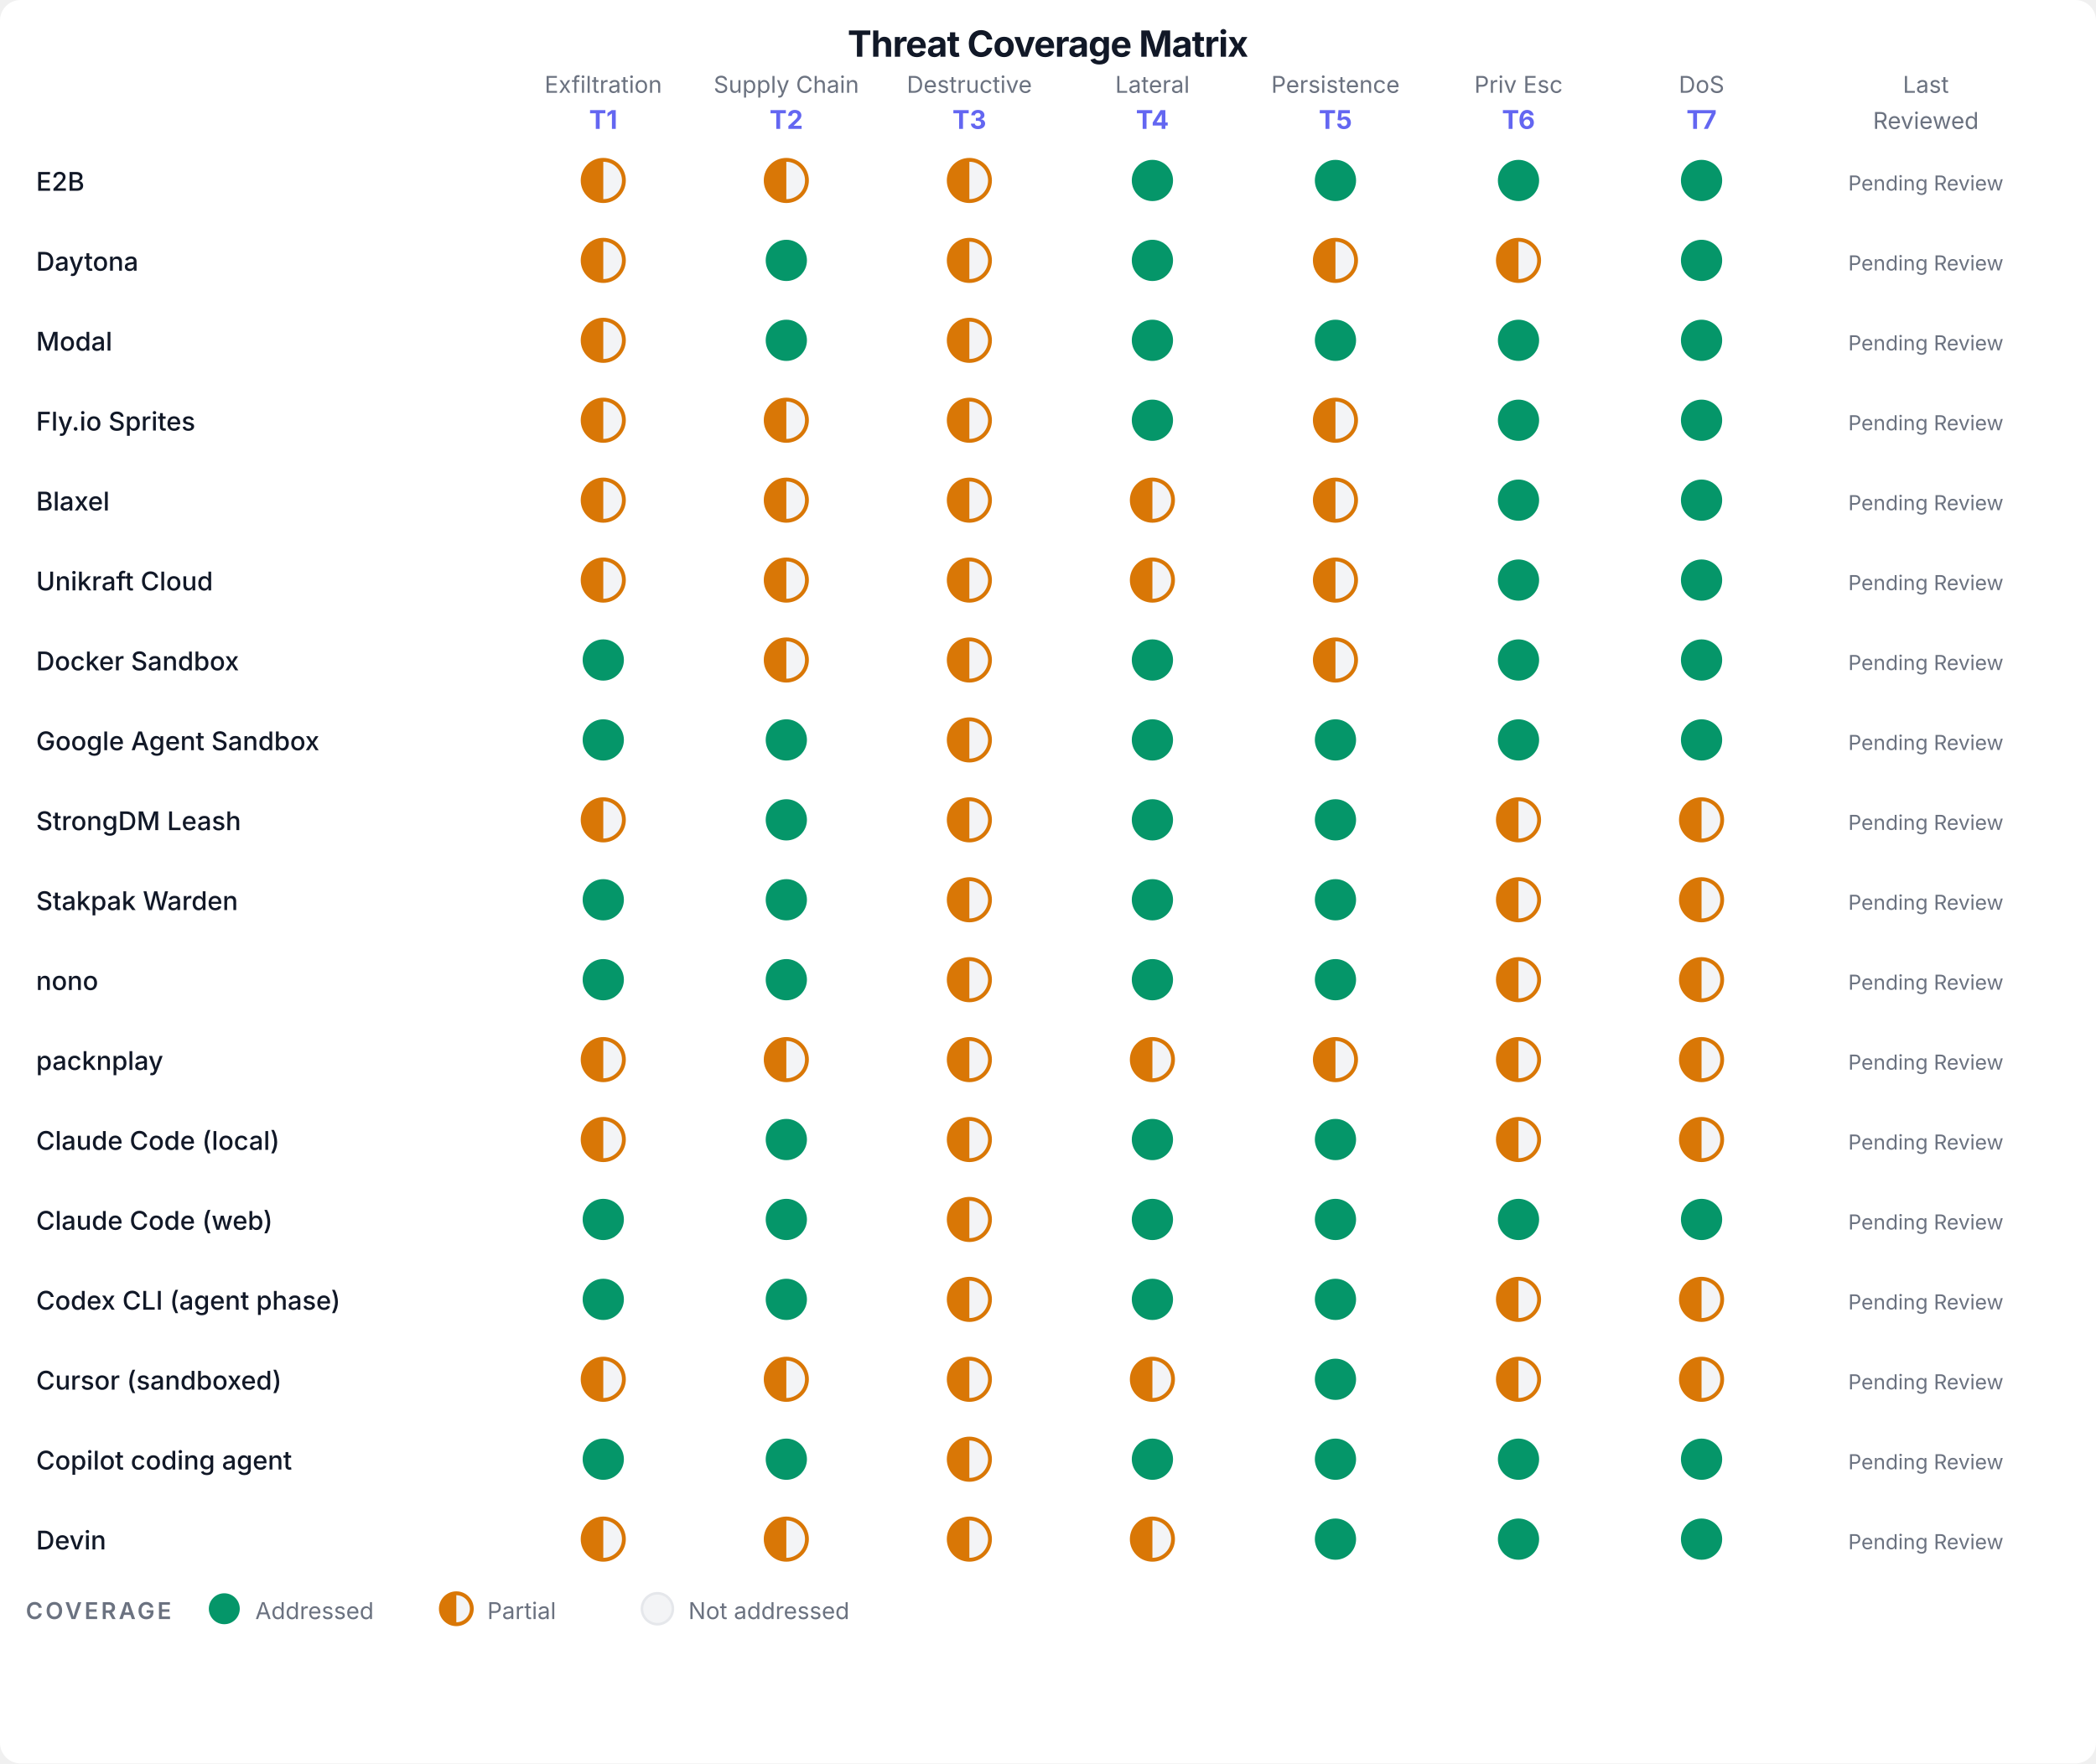
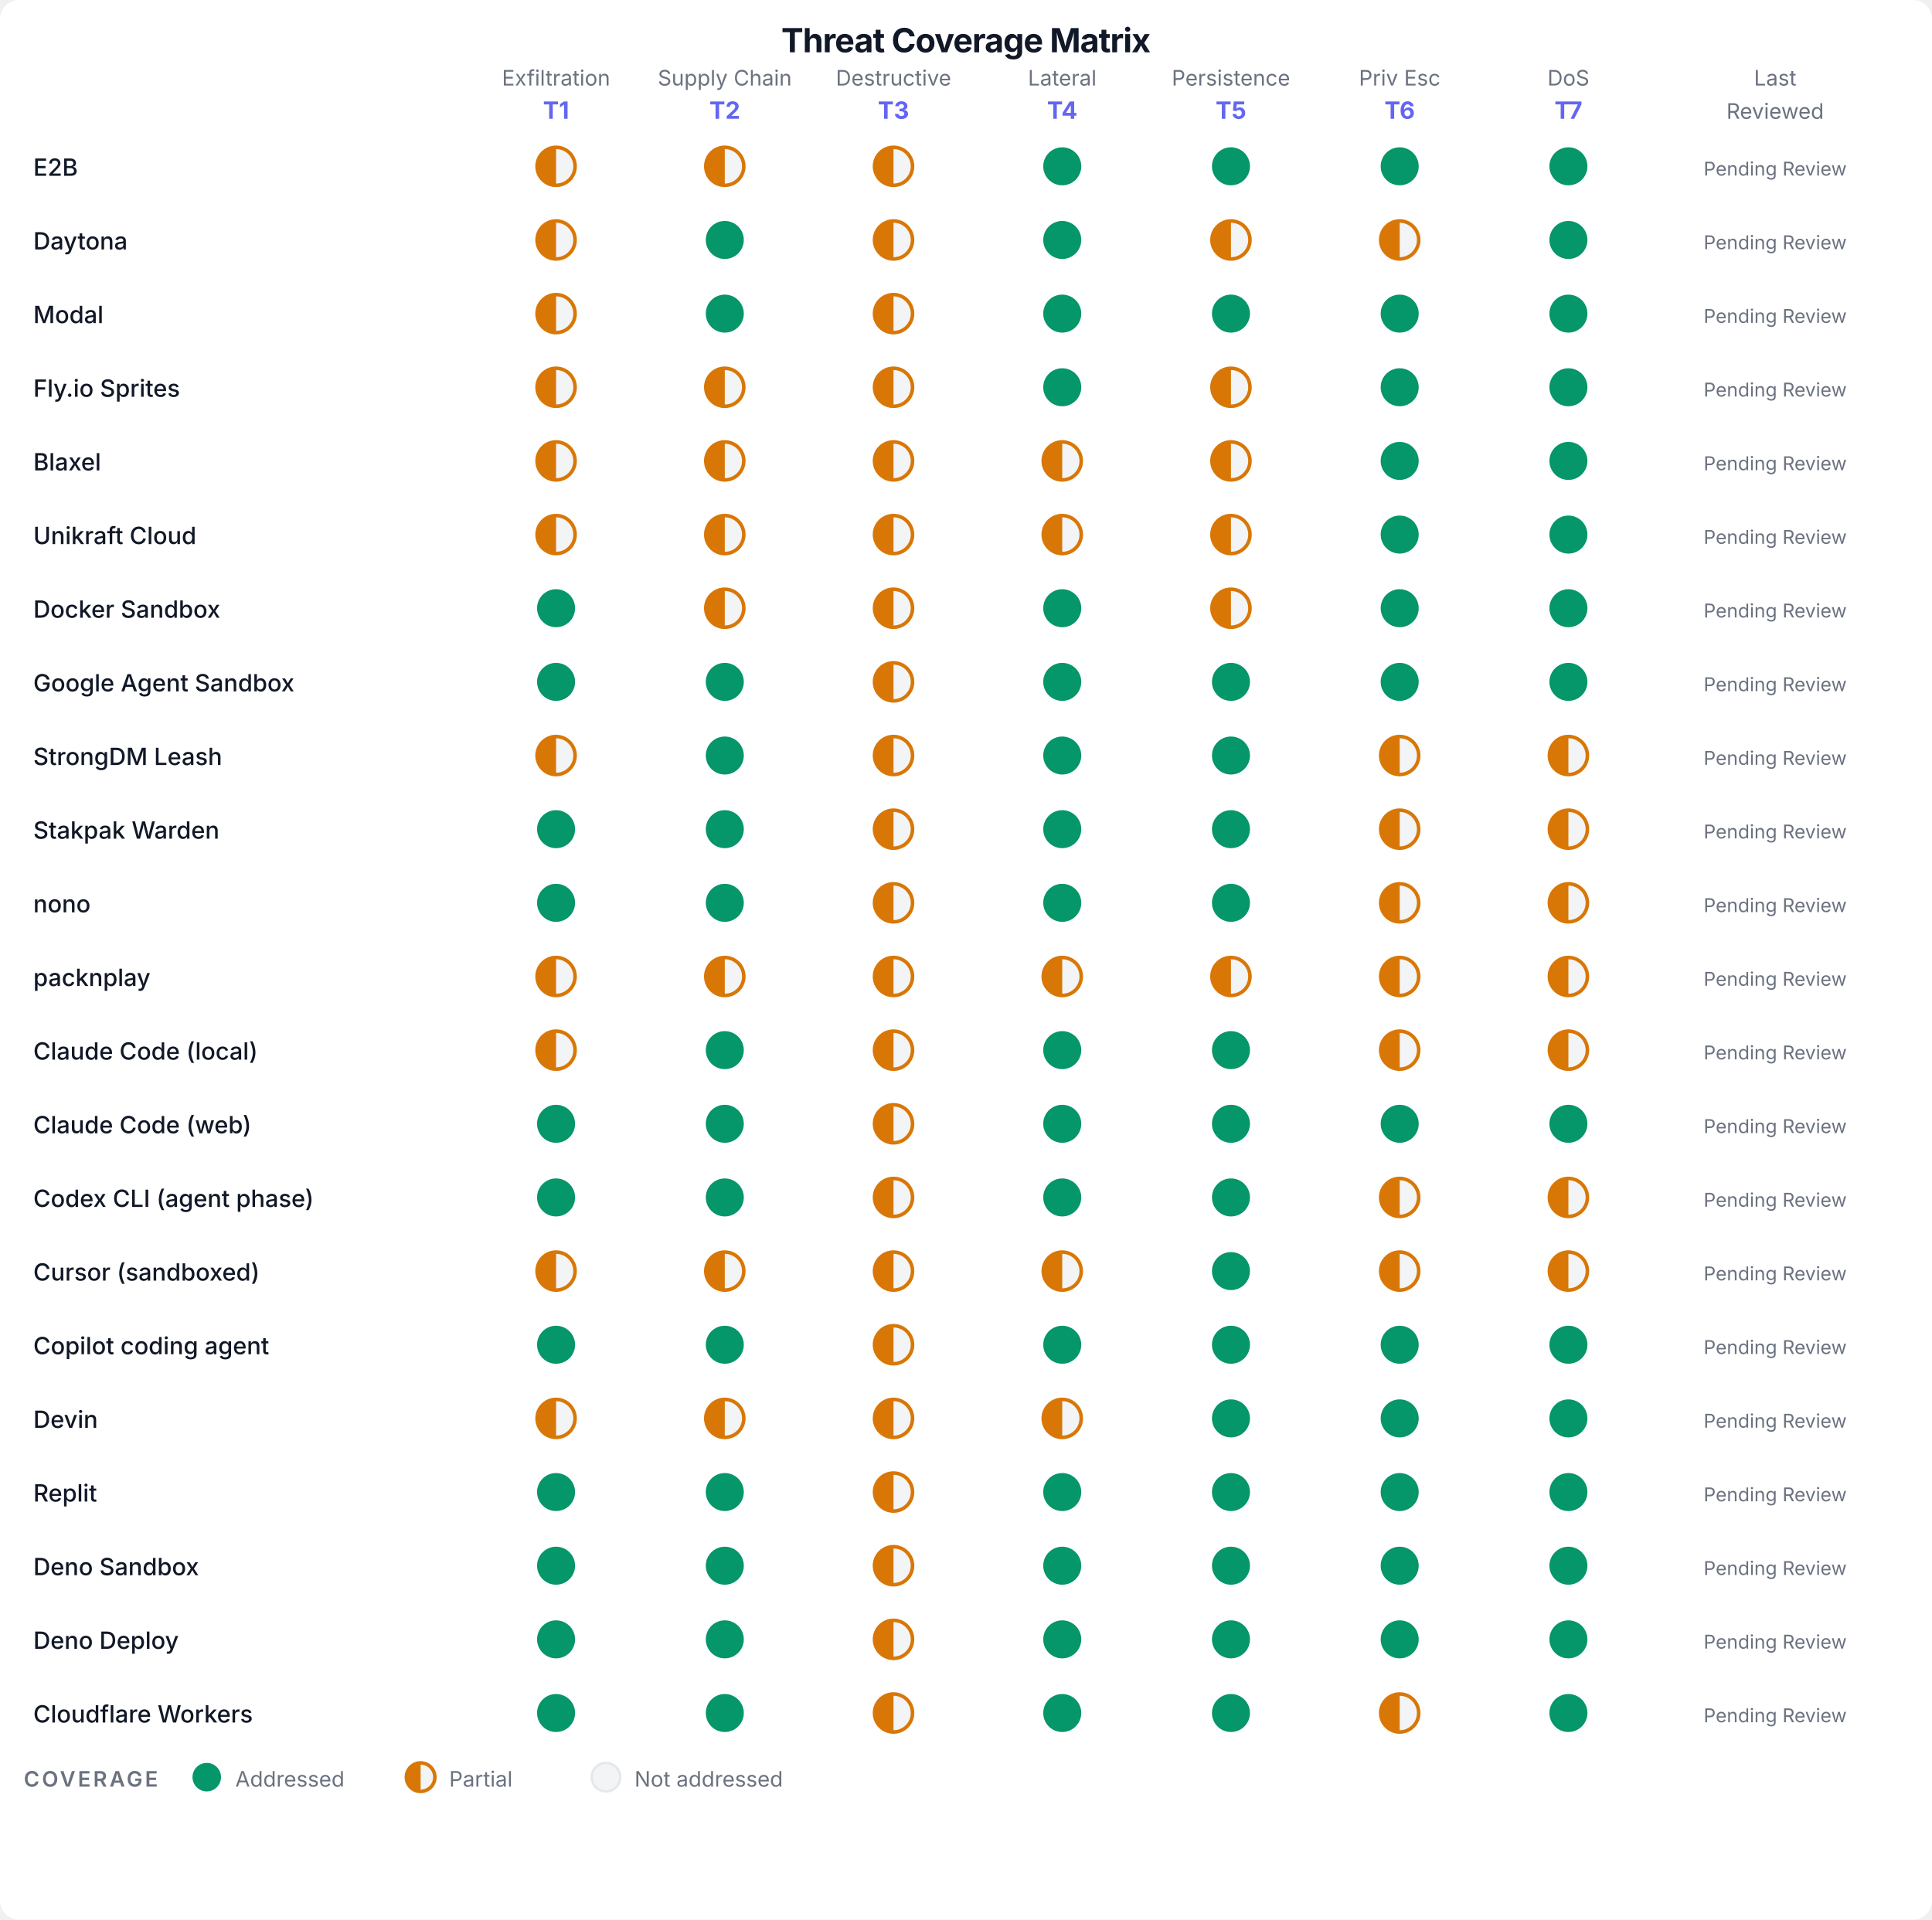
- <svg xmlns="http://www.w3.org/2000/svg" viewBox="0 0 813 684" font-family="system-ui, -apple-system, 'Segoe UI', sans-serif">
-   <rect width="813" height="684" fill="white" rx="8" />
+ <svg xmlns="http://www.w3.org/2000/svg" viewBox="0 0 813 808" font-family="system-ui, -apple-system, 'Segoe UI', sans-serif">
+   <rect width="813" height="808" fill="white" rx="8" />
  <text x="406.5" y="22" fill="#111827" font-size="14" font-weight="700" text-anchor="middle" letter-spacing="-0.3">Threat Coverage Matrix</text>
  <text x="234.0" y="36" fill="#6b7280" font-size="9" text-anchor="middle">Exfiltration</text>
  <text x="234.0" y="50" fill="#6366f1" font-size="10" font-weight="700" text-anchor="middle">T1</text>
  <text x="305.0" y="36" fill="#6b7280" font-size="9" text-anchor="middle">Supply Chain</text>
  <text x="305.0" y="50" fill="#6366f1" font-size="10" font-weight="700" text-anchor="middle">T2</text>
  <text x="376.0" y="36" fill="#6b7280" font-size="9" text-anchor="middle">Destructive</text>
  <text x="376.0" y="50" fill="#6366f1" font-size="10" font-weight="700" text-anchor="middle">T3</text>
  <text x="447.0" y="36" fill="#6b7280" font-size="9" text-anchor="middle">Lateral</text>
  <text x="447.0" y="50" fill="#6366f1" font-size="10" font-weight="700" text-anchor="middle">T4</text>
  <text x="518.0" y="36" fill="#6b7280" font-size="9" text-anchor="middle">Persistence</text>
  <text x="518.0" y="50" fill="#6366f1" font-size="10" font-weight="700" text-anchor="middle">T5</text>
  <text x="589.0" y="36" fill="#6b7280" font-size="9" text-anchor="middle">Priv Esc</text>
  <text x="589.0" y="50" fill="#6366f1" font-size="10" font-weight="700" text-anchor="middle">T6</text>
  <text x="660.0" y="36" fill="#6b7280" font-size="9" text-anchor="middle">DoS</text>
  <text x="660.0" y="50" fill="#6366f1" font-size="10" font-weight="700" text-anchor="middle">T7</text>
  <text x="747.0" y="36" fill="#6b7280" font-size="9" text-anchor="middle">Last</text>
  <text x="747.0" y="50" fill="#6b7280" font-size="9" text-anchor="middle">Reviewed</text>
  <text x="14" y="74.0" fill="#111827" font-size="10" font-weight="500">E2B</text>
  <circle cx="234.0" cy="70.0" r="8" fill="#f3f4f6" stroke="#e5e7eb" stroke-width="1" />
  <path d="M 234.0,62.0 A 8,8 0 0,0 234.0,78.0 Z" fill="#d97706" />
  <circle cx="234.0" cy="70.0" r="8" fill="none" stroke="#d97706" stroke-width="1.5" />
  <circle cx="305.0" cy="70.0" r="8" fill="#f3f4f6" stroke="#e5e7eb" stroke-width="1" />
  <path d="M 305.0,62.0 A 8,8 0 0,0 305.0,78.0 Z" fill="#d97706" />
  <circle cx="305.0" cy="70.0" r="8" fill="none" stroke="#d97706" stroke-width="1.5" />
  <circle cx="376.0" cy="70.0" r="8" fill="#f3f4f6" stroke="#e5e7eb" stroke-width="1" />
  <path d="M 376.0,62.0 A 8,8 0 0,0 376.0,78.0 Z" fill="#d97706" />
  <circle cx="376.0" cy="70.0" r="8" fill="none" stroke="#d97706" stroke-width="1.5" />
  <circle cx="447.0" cy="70.0" r="8" fill="#059669" />
  <circle cx="518.0" cy="70.0" r="8" fill="#059669" />
  <circle cx="589.0" cy="70.0" r="8" fill="#059669" />
  <circle cx="660.0" cy="70.0" r="8" fill="#059669" />
  <text x="747.0" y="71.0" fill="#6b7280" font-size="8" text-anchor="middle" dominant-baseline="middle">Pending Review</text>
  <text x="14" y="105.0" fill="#111827" font-size="10" font-weight="500">Daytona</text>
  <circle cx="234.0" cy="101.0" r="8" fill="#f3f4f6" stroke="#e5e7eb" stroke-width="1" />
  <path d="M 234.0,93.0 A 8,8 0 0,0 234.0,109.0 Z" fill="#d97706" />
  <circle cx="234.0" cy="101.0" r="8" fill="none" stroke="#d97706" stroke-width="1.5" />
  <circle cx="305.0" cy="101.0" r="8" fill="#059669" />
  <circle cx="376.0" cy="101.0" r="8" fill="#f3f4f6" stroke="#e5e7eb" stroke-width="1" />
  <path d="M 376.0,93.0 A 8,8 0 0,0 376.0,109.0 Z" fill="#d97706" />
  <circle cx="376.0" cy="101.0" r="8" fill="none" stroke="#d97706" stroke-width="1.5" />
  <circle cx="447.0" cy="101.0" r="8" fill="#059669" />
  <circle cx="518.0" cy="101.0" r="8" fill="#f3f4f6" stroke="#e5e7eb" stroke-width="1" />
  <path d="M 518.0,93.0 A 8,8 0 0,0 518.0,109.0 Z" fill="#d97706" />
  <circle cx="518.0" cy="101.0" r="8" fill="none" stroke="#d97706" stroke-width="1.5" />
  <circle cx="589.0" cy="101.0" r="8" fill="#f3f4f6" stroke="#e5e7eb" stroke-width="1" />
  <path d="M 589.0,93.0 A 8,8 0 0,0 589.0,109.0 Z" fill="#d97706" />
  <circle cx="589.0" cy="101.0" r="8" fill="none" stroke="#d97706" stroke-width="1.5" />
  <circle cx="660.0" cy="101.0" r="8" fill="#059669" />
  <text x="747.0" y="102.0" fill="#6b7280" font-size="8" text-anchor="middle" dominant-baseline="middle">Pending Review</text>
  <text x="14" y="136.0" fill="#111827" font-size="10" font-weight="500">Modal</text>
  <circle cx="234.0" cy="132.0" r="8" fill="#f3f4f6" stroke="#e5e7eb" stroke-width="1" />
  <path d="M 234.0,124.0 A 8,8 0 0,0 234.0,140.0 Z" fill="#d97706" />
  <circle cx="234.0" cy="132.0" r="8" fill="none" stroke="#d97706" stroke-width="1.5" />
  <circle cx="305.0" cy="132.0" r="8" fill="#059669" />
  <circle cx="376.0" cy="132.0" r="8" fill="#f3f4f6" stroke="#e5e7eb" stroke-width="1" />
  <path d="M 376.0,124.0 A 8,8 0 0,0 376.0,140.0 Z" fill="#d97706" />
  <circle cx="376.0" cy="132.0" r="8" fill="none" stroke="#d97706" stroke-width="1.5" />
  <circle cx="447.0" cy="132.0" r="8" fill="#059669" />
  <circle cx="518.0" cy="132.0" r="8" fill="#059669" />
  <circle cx="589.0" cy="132.0" r="8" fill="#059669" />
  <circle cx="660.0" cy="132.0" r="8" fill="#059669" />
  <text x="747.0" y="133.0" fill="#6b7280" font-size="8" text-anchor="middle" dominant-baseline="middle">Pending Review</text>
  <text x="14" y="167.0" fill="#111827" font-size="10" font-weight="500">Fly.io Sprites</text>
  <circle cx="234.0" cy="163.0" r="8" fill="#f3f4f6" stroke="#e5e7eb" stroke-width="1" />
  <path d="M 234.0,155.0 A 8,8 0 0,0 234.0,171.0 Z" fill="#d97706" />
  <circle cx="234.0" cy="163.0" r="8" fill="none" stroke="#d97706" stroke-width="1.5" />
  <circle cx="305.0" cy="163.0" r="8" fill="#f3f4f6" stroke="#e5e7eb" stroke-width="1" />
  <path d="M 305.0,155.0 A 8,8 0 0,0 305.0,171.0 Z" fill="#d97706" />
  <circle cx="305.0" cy="163.0" r="8" fill="none" stroke="#d97706" stroke-width="1.5" />
  <circle cx="376.0" cy="163.0" r="8" fill="#f3f4f6" stroke="#e5e7eb" stroke-width="1" />
  <path d="M 376.0,155.0 A 8,8 0 0,0 376.0,171.0 Z" fill="#d97706" />
  <circle cx="376.0" cy="163.0" r="8" fill="none" stroke="#d97706" stroke-width="1.5" />
  <circle cx="447.0" cy="163.0" r="8" fill="#059669" />
  <circle cx="518.0" cy="163.0" r="8" fill="#f3f4f6" stroke="#e5e7eb" stroke-width="1" />
  <path d="M 518.0,155.0 A 8,8 0 0,0 518.0,171.0 Z" fill="#d97706" />
  <circle cx="518.0" cy="163.0" r="8" fill="none" stroke="#d97706" stroke-width="1.5" />
  <circle cx="589.0" cy="163.0" r="8" fill="#059669" />
  <circle cx="660.0" cy="163.0" r="8" fill="#059669" />
  <text x="747.0" y="164.0" fill="#6b7280" font-size="8" text-anchor="middle" dominant-baseline="middle">Pending Review</text>
  <text x="14" y="198.0" fill="#111827" font-size="10" font-weight="500">Blaxel</text>
  <circle cx="234.0" cy="194.0" r="8" fill="#f3f4f6" stroke="#e5e7eb" stroke-width="1" />
  <path d="M 234.0,186.0 A 8,8 0 0,0 234.0,202.0 Z" fill="#d97706" />
  <circle cx="234.0" cy="194.0" r="8" fill="none" stroke="#d97706" stroke-width="1.5" />
  <circle cx="305.0" cy="194.0" r="8" fill="#f3f4f6" stroke="#e5e7eb" stroke-width="1" />
  <path d="M 305.0,186.0 A 8,8 0 0,0 305.0,202.0 Z" fill="#d97706" />
  <circle cx="305.0" cy="194.0" r="8" fill="none" stroke="#d97706" stroke-width="1.5" />
  <circle cx="376.0" cy="194.0" r="8" fill="#f3f4f6" stroke="#e5e7eb" stroke-width="1" />
  <path d="M 376.0,186.0 A 8,8 0 0,0 376.0,202.0 Z" fill="#d97706" />
  <circle cx="376.0" cy="194.0" r="8" fill="none" stroke="#d97706" stroke-width="1.5" />
  <circle cx="447.0" cy="194.0" r="8" fill="#f3f4f6" stroke="#e5e7eb" stroke-width="1" />
  <path d="M 447.0,186.0 A 8,8 0 0,0 447.0,202.0 Z" fill="#d97706" />
  <circle cx="447.0" cy="194.0" r="8" fill="none" stroke="#d97706" stroke-width="1.5" />
  <circle cx="518.0" cy="194.0" r="8" fill="#f3f4f6" stroke="#e5e7eb" stroke-width="1" />
  <path d="M 518.0,186.0 A 8,8 0 0,0 518.0,202.0 Z" fill="#d97706" />
  <circle cx="518.0" cy="194.0" r="8" fill="none" stroke="#d97706" stroke-width="1.5" />
  <circle cx="589.0" cy="194.0" r="8" fill="#059669" />
  <circle cx="660.0" cy="194.0" r="8" fill="#059669" />
  <text x="747.0" y="195.0" fill="#6b7280" font-size="8" text-anchor="middle" dominant-baseline="middle">Pending Review</text>
  <text x="14" y="229.0" fill="#111827" font-size="10" font-weight="500">Unikraft Cloud</text>
  <circle cx="234.0" cy="225.0" r="8" fill="#f3f4f6" stroke="#e5e7eb" stroke-width="1" />
  <path d="M 234.0,217.0 A 8,8 0 0,0 234.0,233.0 Z" fill="#d97706" />
  <circle cx="234.0" cy="225.0" r="8" fill="none" stroke="#d97706" stroke-width="1.5" />
  <circle cx="305.0" cy="225.0" r="8" fill="#f3f4f6" stroke="#e5e7eb" stroke-width="1" />
  <path d="M 305.0,217.0 A 8,8 0 0,0 305.0,233.0 Z" fill="#d97706" />
  <circle cx="305.0" cy="225.0" r="8" fill="none" stroke="#d97706" stroke-width="1.5" />
  <circle cx="376.0" cy="225.0" r="8" fill="#f3f4f6" stroke="#e5e7eb" stroke-width="1" />
  <path d="M 376.0,217.0 A 8,8 0 0,0 376.0,233.0 Z" fill="#d97706" />
  <circle cx="376.0" cy="225.0" r="8" fill="none" stroke="#d97706" stroke-width="1.5" />
  <circle cx="447.0" cy="225.0" r="8" fill="#f3f4f6" stroke="#e5e7eb" stroke-width="1" />
  <path d="M 447.0,217.0 A 8,8 0 0,0 447.0,233.0 Z" fill="#d97706" />
  <circle cx="447.0" cy="225.0" r="8" fill="none" stroke="#d97706" stroke-width="1.5" />
  <circle cx="518.0" cy="225.0" r="8" fill="#f3f4f6" stroke="#e5e7eb" stroke-width="1" />
  <path d="M 518.0,217.0 A 8,8 0 0,0 518.0,233.0 Z" fill="#d97706" />
  <circle cx="518.0" cy="225.0" r="8" fill="none" stroke="#d97706" stroke-width="1.5" />
  <circle cx="589.0" cy="225.0" r="8" fill="#059669" />
  <circle cx="660.0" cy="225.0" r="8" fill="#059669" />
  <text x="747.0" y="226.0" fill="#6b7280" font-size="8" text-anchor="middle" dominant-baseline="middle">Pending Review</text>
  <text x="14" y="260.0" fill="#111827" font-size="10" font-weight="500">Docker Sandbox</text>
  <circle cx="234.0" cy="256.0" r="8" fill="#059669" />
  <circle cx="305.0" cy="256.0" r="8" fill="#f3f4f6" stroke="#e5e7eb" stroke-width="1" />
  <path d="M 305.0,248.0 A 8,8 0 0,0 305.0,264.0 Z" fill="#d97706" />
  <circle cx="305.0" cy="256.0" r="8" fill="none" stroke="#d97706" stroke-width="1.5" />
  <circle cx="376.0" cy="256.0" r="8" fill="#f3f4f6" stroke="#e5e7eb" stroke-width="1" />
  <path d="M 376.0,248.0 A 8,8 0 0,0 376.0,264.0 Z" fill="#d97706" />
  <circle cx="376.0" cy="256.0" r="8" fill="none" stroke="#d97706" stroke-width="1.5" />
  <circle cx="447.0" cy="256.0" r="8" fill="#059669" />
  <circle cx="518.0" cy="256.0" r="8" fill="#f3f4f6" stroke="#e5e7eb" stroke-width="1" />
  <path d="M 518.0,248.0 A 8,8 0 0,0 518.0,264.0 Z" fill="#d97706" />
  <circle cx="518.0" cy="256.0" r="8" fill="none" stroke="#d97706" stroke-width="1.5" />
  <circle cx="589.0" cy="256.0" r="8" fill="#059669" />
  <circle cx="660.0" cy="256.0" r="8" fill="#059669" />
  <text x="747.0" y="257.0" fill="#6b7280" font-size="8" text-anchor="middle" dominant-baseline="middle">Pending Review</text>
  <text x="14" y="291.0" fill="#111827" font-size="10" font-weight="500">Google Agent Sandbox</text>
  <circle cx="234.0" cy="287.0" r="8" fill="#059669" />
  <circle cx="305.0" cy="287.0" r="8" fill="#059669" />
  <circle cx="376.0" cy="287.0" r="8" fill="#f3f4f6" stroke="#e5e7eb" stroke-width="1" />
  <path d="M 376.0,279.0 A 8,8 0 0,0 376.0,295.0 Z" fill="#d97706" />
  <circle cx="376.0" cy="287.0" r="8" fill="none" stroke="#d97706" stroke-width="1.5" />
  <circle cx="447.0" cy="287.0" r="8" fill="#059669" />
  <circle cx="518.0" cy="287.0" r="8" fill="#059669" />
  <circle cx="589.0" cy="287.0" r="8" fill="#059669" />
  <circle cx="660.0" cy="287.0" r="8" fill="#059669" />
  <text x="747.0" y="288.0" fill="#6b7280" font-size="8" text-anchor="middle" dominant-baseline="middle">Pending Review</text>
  <text x="14" y="322.0" fill="#111827" font-size="10" font-weight="500">StrongDM Leash</text>
  <circle cx="234.0" cy="318.0" r="8" fill="#f3f4f6" stroke="#e5e7eb" stroke-width="1" />
  <path d="M 234.0,310.0 A 8,8 0 0,0 234.0,326.0 Z" fill="#d97706" />
  <circle cx="234.0" cy="318.0" r="8" fill="none" stroke="#d97706" stroke-width="1.5" />
  <circle cx="305.0" cy="318.0" r="8" fill="#059669" />
  <circle cx="376.0" cy="318.0" r="8" fill="#f3f4f6" stroke="#e5e7eb" stroke-width="1" />
  <path d="M 376.0,310.0 A 8,8 0 0,0 376.0,326.0 Z" fill="#d97706" />
  <circle cx="376.0" cy="318.0" r="8" fill="none" stroke="#d97706" stroke-width="1.5" />
  <circle cx="447.0" cy="318.0" r="8" fill="#059669" />
  <circle cx="518.0" cy="318.0" r="8" fill="#059669" />
  <circle cx="589.0" cy="318.0" r="8" fill="#f3f4f6" stroke="#e5e7eb" stroke-width="1" />
  <path d="M 589.0,310.0 A 8,8 0 0,0 589.0,326.0 Z" fill="#d97706" />
  <circle cx="589.0" cy="318.0" r="8" fill="none" stroke="#d97706" stroke-width="1.5" />
  <circle cx="660.0" cy="318.0" r="8" fill="#f3f4f6" stroke="#e5e7eb" stroke-width="1" />
  <path d="M 660.0,310.0 A 8,8 0 0,0 660.0,326.0 Z" fill="#d97706" />
  <circle cx="660.0" cy="318.0" r="8" fill="none" stroke="#d97706" stroke-width="1.5" />
  <text x="747.0" y="319.0" fill="#6b7280" font-size="8" text-anchor="middle" dominant-baseline="middle">Pending Review</text>
  <text x="14" y="353.0" fill="#111827" font-size="10" font-weight="500">Stakpak Warden</text>
  <circle cx="234.0" cy="349.0" r="8" fill="#059669" />
  <circle cx="305.0" cy="349.0" r="8" fill="#059669" />
  <circle cx="376.0" cy="349.0" r="8" fill="#f3f4f6" stroke="#e5e7eb" stroke-width="1" />
  <path d="M 376.0,341.0 A 8,8 0 0,0 376.0,357.0 Z" fill="#d97706" />
  <circle cx="376.0" cy="349.0" r="8" fill="none" stroke="#d97706" stroke-width="1.5" />
  <circle cx="447.0" cy="349.0" r="8" fill="#059669" />
  <circle cx="518.0" cy="349.0" r="8" fill="#059669" />
  <circle cx="589.0" cy="349.0" r="8" fill="#f3f4f6" stroke="#e5e7eb" stroke-width="1" />
  <path d="M 589.0,341.0 A 8,8 0 0,0 589.0,357.0 Z" fill="#d97706" />
  <circle cx="589.0" cy="349.0" r="8" fill="none" stroke="#d97706" stroke-width="1.5" />
  <circle cx="660.0" cy="349.0" r="8" fill="#f3f4f6" stroke="#e5e7eb" stroke-width="1" />
  <path d="M 660.0,341.0 A 8,8 0 0,0 660.0,357.0 Z" fill="#d97706" />
  <circle cx="660.0" cy="349.0" r="8" fill="none" stroke="#d97706" stroke-width="1.5" />
  <text x="747.0" y="350.0" fill="#6b7280" font-size="8" text-anchor="middle" dominant-baseline="middle">Pending Review</text>
  <text x="14" y="384.0" fill="#111827" font-size="10" font-weight="500">nono</text>
  <circle cx="234.0" cy="380.0" r="8" fill="#059669" />
  <circle cx="305.0" cy="380.0" r="8" fill="#059669" />
  <circle cx="376.0" cy="380.0" r="8" fill="#f3f4f6" stroke="#e5e7eb" stroke-width="1" />
  <path d="M 376.0,372.0 A 8,8 0 0,0 376.0,388.0 Z" fill="#d97706" />
  <circle cx="376.0" cy="380.0" r="8" fill="none" stroke="#d97706" stroke-width="1.5" />
  <circle cx="447.0" cy="380.0" r="8" fill="#059669" />
  <circle cx="518.0" cy="380.0" r="8" fill="#059669" />
  <circle cx="589.0" cy="380.0" r="8" fill="#f3f4f6" stroke="#e5e7eb" stroke-width="1" />
  <path d="M 589.0,372.0 A 8,8 0 0,0 589.0,388.0 Z" fill="#d97706" />
  <circle cx="589.0" cy="380.0" r="8" fill="none" stroke="#d97706" stroke-width="1.5" />
  <circle cx="660.0" cy="380.0" r="8" fill="#f3f4f6" stroke="#e5e7eb" stroke-width="1" />
  <path d="M 660.0,372.0 A 8,8 0 0,0 660.0,388.0 Z" fill="#d97706" />
  <circle cx="660.0" cy="380.0" r="8" fill="none" stroke="#d97706" stroke-width="1.5" />
  <text x="747.0" y="381.0" fill="#6b7280" font-size="8" text-anchor="middle" dominant-baseline="middle">Pending Review</text>
  <text x="14" y="415.0" fill="#111827" font-size="10" font-weight="500">packnplay</text>
  <circle cx="234.0" cy="411.0" r="8" fill="#f3f4f6" stroke="#e5e7eb" stroke-width="1" />
  <path d="M 234.0,403.0 A 8,8 0 0,0 234.0,419.0 Z" fill="#d97706" />
  <circle cx="234.0" cy="411.0" r="8" fill="none" stroke="#d97706" stroke-width="1.5" />
  <circle cx="305.0" cy="411.0" r="8" fill="#f3f4f6" stroke="#e5e7eb" stroke-width="1" />
  <path d="M 305.0,403.0 A 8,8 0 0,0 305.0,419.0 Z" fill="#d97706" />
  <circle cx="305.0" cy="411.0" r="8" fill="none" stroke="#d97706" stroke-width="1.5" />
  <circle cx="376.0" cy="411.0" r="8" fill="#f3f4f6" stroke="#e5e7eb" stroke-width="1" />
  <path d="M 376.0,403.0 A 8,8 0 0,0 376.0,419.0 Z" fill="#d97706" />
  <circle cx="376.0" cy="411.0" r="8" fill="none" stroke="#d97706" stroke-width="1.5" />
  <circle cx="447.0" cy="411.0" r="8" fill="#f3f4f6" stroke="#e5e7eb" stroke-width="1" />
  <path d="M 447.0,403.0 A 8,8 0 0,0 447.0,419.0 Z" fill="#d97706" />
  <circle cx="447.0" cy="411.0" r="8" fill="none" stroke="#d97706" stroke-width="1.5" />
  <circle cx="518.0" cy="411.0" r="8" fill="#f3f4f6" stroke="#e5e7eb" stroke-width="1" />
  <path d="M 518.0,403.0 A 8,8 0 0,0 518.0,419.0 Z" fill="#d97706" />
  <circle cx="518.0" cy="411.0" r="8" fill="none" stroke="#d97706" stroke-width="1.5" />
  <circle cx="589.0" cy="411.0" r="8" fill="#f3f4f6" stroke="#e5e7eb" stroke-width="1" />
  <path d="M 589.0,403.0 A 8,8 0 0,0 589.0,419.0 Z" fill="#d97706" />
  <circle cx="589.0" cy="411.0" r="8" fill="none" stroke="#d97706" stroke-width="1.5" />
  <circle cx="660.0" cy="411.0" r="8" fill="#f3f4f6" stroke="#e5e7eb" stroke-width="1" />
  <path d="M 660.0,403.0 A 8,8 0 0,0 660.0,419.0 Z" fill="#d97706" />
  <circle cx="660.0" cy="411.0" r="8" fill="none" stroke="#d97706" stroke-width="1.5" />
  <text x="747.0" y="412.0" fill="#6b7280" font-size="8" text-anchor="middle" dominant-baseline="middle">Pending Review</text>
  <text x="14" y="446.0" fill="#111827" font-size="10" font-weight="500">Claude Code (local)</text>
  <circle cx="234.0" cy="442.0" r="8" fill="#f3f4f6" stroke="#e5e7eb" stroke-width="1" />
  <path d="M 234.0,434.0 A 8,8 0 0,0 234.0,450.0 Z" fill="#d97706" />
  <circle cx="234.0" cy="442.0" r="8" fill="none" stroke="#d97706" stroke-width="1.5" />
  <circle cx="305.0" cy="442.0" r="8" fill="#059669" />
  <circle cx="376.0" cy="442.0" r="8" fill="#f3f4f6" stroke="#e5e7eb" stroke-width="1" />
  <path d="M 376.0,434.0 A 8,8 0 0,0 376.0,450.0 Z" fill="#d97706" />
  <circle cx="376.0" cy="442.0" r="8" fill="none" stroke="#d97706" stroke-width="1.5" />
  <circle cx="447.0" cy="442.0" r="8" fill="#059669" />
  <circle cx="518.0" cy="442.0" r="8" fill="#059669" />
  <circle cx="589.0" cy="442.0" r="8" fill="#f3f4f6" stroke="#e5e7eb" stroke-width="1" />
  <path d="M 589.0,434.0 A 8,8 0 0,0 589.0,450.0 Z" fill="#d97706" />
  <circle cx="589.0" cy="442.0" r="8" fill="none" stroke="#d97706" stroke-width="1.5" />
  <circle cx="660.0" cy="442.0" r="8" fill="#f3f4f6" stroke="#e5e7eb" stroke-width="1" />
  <path d="M 660.0,434.0 A 8,8 0 0,0 660.0,450.0 Z" fill="#d97706" />
  <circle cx="660.0" cy="442.0" r="8" fill="none" stroke="#d97706" stroke-width="1.5" />
  <text x="747.0" y="443.0" fill="#6b7280" font-size="8" text-anchor="middle" dominant-baseline="middle">Pending Review</text>
  <text x="14" y="477.0" fill="#111827" font-size="10" font-weight="500">Claude Code (web)</text>
  <circle cx="234.0" cy="473.0" r="8" fill="#059669" />
  <circle cx="305.0" cy="473.0" r="8" fill="#059669" />
  <circle cx="376.0" cy="473.0" r="8" fill="#f3f4f6" stroke="#e5e7eb" stroke-width="1" />
  <path d="M 376.0,465.0 A 8,8 0 0,0 376.0,481.0 Z" fill="#d97706" />
  <circle cx="376.0" cy="473.0" r="8" fill="none" stroke="#d97706" stroke-width="1.5" />
  <circle cx="447.0" cy="473.0" r="8" fill="#059669" />
  <circle cx="518.0" cy="473.0" r="8" fill="#059669" />
  <circle cx="589.0" cy="473.0" r="8" fill="#059669" />
  <circle cx="660.0" cy="473.0" r="8" fill="#059669" />
  <text x="747.0" y="474.0" fill="#6b7280" font-size="8" text-anchor="middle" dominant-baseline="middle">Pending Review</text>
  <text x="14" y="508.0" fill="#111827" font-size="10" font-weight="500">Codex CLI (agent phase)</text>
  <circle cx="234.0" cy="504.0" r="8" fill="#059669" />
  <circle cx="305.0" cy="504.0" r="8" fill="#059669" />
  <circle cx="376.0" cy="504.0" r="8" fill="#f3f4f6" stroke="#e5e7eb" stroke-width="1" />
  <path d="M 376.0,496.0 A 8,8 0 0,0 376.0,512.0 Z" fill="#d97706" />
  <circle cx="376.0" cy="504.0" r="8" fill="none" stroke="#d97706" stroke-width="1.5" />
  <circle cx="447.0" cy="504.0" r="8" fill="#059669" />
  <circle cx="518.0" cy="504.0" r="8" fill="#059669" />
  <circle cx="589.0" cy="504.0" r="8" fill="#f3f4f6" stroke="#e5e7eb" stroke-width="1" />
  <path d="M 589.0,496.0 A 8,8 0 0,0 589.0,512.0 Z" fill="#d97706" />
  <circle cx="589.0" cy="504.0" r="8" fill="none" stroke="#d97706" stroke-width="1.5" />
  <circle cx="660.0" cy="504.0" r="8" fill="#f3f4f6" stroke="#e5e7eb" stroke-width="1" />
  <path d="M 660.0,496.0 A 8,8 0 0,0 660.0,512.0 Z" fill="#d97706" />
  <circle cx="660.0" cy="504.0" r="8" fill="none" stroke="#d97706" stroke-width="1.5" />
  <text x="747.0" y="505.0" fill="#6b7280" font-size="8" text-anchor="middle" dominant-baseline="middle">Pending Review</text>
  <text x="14" y="539.0" fill="#111827" font-size="10" font-weight="500">Cursor (sandboxed)</text>
  <circle cx="234.0" cy="535.0" r="8" fill="#f3f4f6" stroke="#e5e7eb" stroke-width="1" />
  <path d="M 234.0,527.0 A 8,8 0 0,0 234.0,543.0 Z" fill="#d97706" />
  <circle cx="234.0" cy="535.0" r="8" fill="none" stroke="#d97706" stroke-width="1.5" />
  <circle cx="305.0" cy="535.0" r="8" fill="#f3f4f6" stroke="#e5e7eb" stroke-width="1" />
  <path d="M 305.0,527.0 A 8,8 0 0,0 305.0,543.0 Z" fill="#d97706" />
  <circle cx="305.0" cy="535.0" r="8" fill="none" stroke="#d97706" stroke-width="1.5" />
  <circle cx="376.0" cy="535.0" r="8" fill="#f3f4f6" stroke="#e5e7eb" stroke-width="1" />
  <path d="M 376.0,527.0 A 8,8 0 0,0 376.0,543.0 Z" fill="#d97706" />
  <circle cx="376.0" cy="535.0" r="8" fill="none" stroke="#d97706" stroke-width="1.5" />
  <circle cx="447.0" cy="535.0" r="8" fill="#f3f4f6" stroke="#e5e7eb" stroke-width="1" />
  <path d="M 447.0,527.0 A 8,8 0 0,0 447.0,543.0 Z" fill="#d97706" />
  <circle cx="447.0" cy="535.0" r="8" fill="none" stroke="#d97706" stroke-width="1.5" />
  <circle cx="518.0" cy="535.0" r="8" fill="#059669" />
  <circle cx="589.0" cy="535.0" r="8" fill="#f3f4f6" stroke="#e5e7eb" stroke-width="1" />
  <path d="M 589.0,527.0 A 8,8 0 0,0 589.0,543.0 Z" fill="#d97706" />
  <circle cx="589.0" cy="535.0" r="8" fill="none" stroke="#d97706" stroke-width="1.5" />
  <circle cx="660.0" cy="535.0" r="8" fill="#f3f4f6" stroke="#e5e7eb" stroke-width="1" />
  <path d="M 660.0,527.0 A 8,8 0 0,0 660.0,543.0 Z" fill="#d97706" />
  <circle cx="660.0" cy="535.0" r="8" fill="none" stroke="#d97706" stroke-width="1.5" />
  <text x="747.0" y="536.0" fill="#6b7280" font-size="8" text-anchor="middle" dominant-baseline="middle">Pending Review</text>
  <text x="14" y="570.0" fill="#111827" font-size="10" font-weight="500">Copilot coding agent</text>
  <circle cx="234.0" cy="566.0" r="8" fill="#059669" />
  <circle cx="305.0" cy="566.0" r="8" fill="#059669" />
  <circle cx="376.0" cy="566.0" r="8" fill="#f3f4f6" stroke="#e5e7eb" stroke-width="1" />
  <path d="M 376.0,558.0 A 8,8 0 0,0 376.0,574.0 Z" fill="#d97706" />
  <circle cx="376.0" cy="566.0" r="8" fill="none" stroke="#d97706" stroke-width="1.5" />
  <circle cx="447.0" cy="566.0" r="8" fill="#059669" />
  <circle cx="518.0" cy="566.0" r="8" fill="#059669" />
  <circle cx="589.0" cy="566.0" r="8" fill="#059669" />
  <circle cx="660.0" cy="566.0" r="8" fill="#059669" />
  <text x="747.0" y="567.0" fill="#6b7280" font-size="8" text-anchor="middle" dominant-baseline="middle">Pending Review</text>
  <text x="14" y="601.0" fill="#111827" font-size="10" font-weight="500">Devin</text>
  <circle cx="234.0" cy="597.0" r="8" fill="#f3f4f6" stroke="#e5e7eb" stroke-width="1" />
  <path d="M 234.0,589.0 A 8,8 0 0,0 234.0,605.0 Z" fill="#d97706" />
  <circle cx="234.0" cy="597.0" r="8" fill="none" stroke="#d97706" stroke-width="1.5" />
  <circle cx="305.0" cy="597.0" r="8" fill="#f3f4f6" stroke="#e5e7eb" stroke-width="1" />
  <path d="M 305.0,589.0 A 8,8 0 0,0 305.0,605.0 Z" fill="#d97706" />
  <circle cx="305.0" cy="597.0" r="8" fill="none" stroke="#d97706" stroke-width="1.5" />
  <circle cx="376.0" cy="597.0" r="8" fill="#f3f4f6" stroke="#e5e7eb" stroke-width="1" />
  <path d="M 376.0,589.0 A 8,8 0 0,0 376.0,605.0 Z" fill="#d97706" />
  <circle cx="376.0" cy="597.0" r="8" fill="none" stroke="#d97706" stroke-width="1.5" />
  <circle cx="447.0" cy="597.0" r="8" fill="#f3f4f6" stroke="#e5e7eb" stroke-width="1" />
  <path d="M 447.0,589.0 A 8,8 0 0,0 447.0,605.0 Z" fill="#d97706" />
  <circle cx="447.0" cy="597.0" r="8" fill="none" stroke="#d97706" stroke-width="1.5" />
  <circle cx="518.0" cy="597.0" r="8" fill="#059669" />
  <circle cx="589.0" cy="597.0" r="8" fill="#059669" />
  <circle cx="660.0" cy="597.0" r="8" fill="#059669" />
  <text x="747.0" y="598.0" fill="#6b7280" font-size="8" text-anchor="middle" dominant-baseline="middle">Pending Review</text>
-   <text x="10" y="628" fill="#6b7280" font-size="9" font-weight="600" letter-spacing="1">COVERAGE</text>
-   <circle cx="87" cy="624" r="6" fill="#059669" />
-   <text x="99" y="628" fill="#6b7280" font-size="9">Addressed</text>
-   <circle cx="177" cy="624" r="6" fill="#f3f4f6" stroke="#e5e7eb" stroke-width="1" />
-   <path d="M 177,618 A 6,6 0 0,0 177,630 Z" fill="#d97706" />
-   <circle cx="177" cy="624" r="6" fill="none" stroke="#d97706" stroke-width="1.5" />
-   <text x="189" y="628" fill="#6b7280" font-size="9">Partial</text>
-   <circle cx="255" cy="624" r="6" fill="#f3f4f6" stroke="#e5e7eb" stroke-width="1" />
-   <text x="267" y="628" fill="#6b7280" font-size="9">Not addressed</text>
+   <text x="14" y="632.0" fill="#111827" font-size="10" font-weight="500">Replit</text>
+   <circle cx="234.0" cy="628.0" r="8" fill="#059669" />
+   <circle cx="305.0" cy="628.0" r="8" fill="#059669" />
+   <circle cx="376.0" cy="628.0" r="8" fill="#f3f4f6" stroke="#e5e7eb" stroke-width="1" />
+   <path d="M 376.0,620.0 A 8,8 0 0,0 376.0,636.0 Z" fill="#d97706" />
+   <circle cx="376.0" cy="628.0" r="8" fill="none" stroke="#d97706" stroke-width="1.5" />
+   <circle cx="447.0" cy="628.0" r="8" fill="#059669" />
+   <circle cx="518.0" cy="628.0" r="8" fill="#059669" />
+   <circle cx="589.0" cy="628.0" r="8" fill="#059669" />
+   <circle cx="660.0" cy="628.0" r="8" fill="#059669" />
+   <text x="747.0" y="629.0" fill="#6b7280" font-size="8" text-anchor="middle" dominant-baseline="middle">Pending Review</text>
+   <text x="14" y="663.0" fill="#111827" font-size="10" font-weight="500">Deno Sandbox</text>
+   <circle cx="234.0" cy="659.0" r="8" fill="#059669" />
+   <circle cx="305.0" cy="659.0" r="8" fill="#059669" />
+   <circle cx="376.0" cy="659.0" r="8" fill="#f3f4f6" stroke="#e5e7eb" stroke-width="1" />
+   <path d="M 376.0,651.0 A 8,8 0 0,0 376.0,667.0 Z" fill="#d97706" />
+   <circle cx="376.0" cy="659.0" r="8" fill="none" stroke="#d97706" stroke-width="1.5" />
+   <circle cx="447.0" cy="659.0" r="8" fill="#059669" />
+   <circle cx="518.0" cy="659.0" r="8" fill="#059669" />
+   <circle cx="589.0" cy="659.0" r="8" fill="#059669" />
+   <circle cx="660.0" cy="659.0" r="8" fill="#059669" />
+   <text x="747.0" y="660.0" fill="#6b7280" font-size="8" text-anchor="middle" dominant-baseline="middle">Pending Review</text>
+   <text x="14" y="694.0" fill="#111827" font-size="10" font-weight="500">Deno Deploy</text>
+   <circle cx="234.0" cy="690.0" r="8" fill="#059669" />
+   <circle cx="305.0" cy="690.0" r="8" fill="#059669" />
+   <circle cx="376.0" cy="690.0" r="8" fill="#f3f4f6" stroke="#e5e7eb" stroke-width="1" />
+   <path d="M 376.0,682.0 A 8,8 0 0,0 376.0,698.0 Z" fill="#d97706" />
+   <circle cx="376.0" cy="690.0" r="8" fill="none" stroke="#d97706" stroke-width="1.5" />
+   <circle cx="447.0" cy="690.0" r="8" fill="#059669" />
+   <circle cx="518.0" cy="690.0" r="8" fill="#059669" />
+   <circle cx="589.0" cy="690.0" r="8" fill="#059669" />
+   <circle cx="660.0" cy="690.0" r="8" fill="#059669" />
+   <text x="747.0" y="691.0" fill="#6b7280" font-size="8" text-anchor="middle" dominant-baseline="middle">Pending Review</text>
+   <text x="14" y="725.0" fill="#111827" font-size="10" font-weight="500">Cloudflare Workers</text>
+   <circle cx="234.0" cy="721.0" r="8" fill="#059669" />
+   <circle cx="305.0" cy="721.0" r="8" fill="#059669" />
+   <circle cx="376.0" cy="721.0" r="8" fill="#f3f4f6" stroke="#e5e7eb" stroke-width="1" />
+   <path d="M 376.0,713.0 A 8,8 0 0,0 376.0,729.0 Z" fill="#d97706" />
+   <circle cx="376.0" cy="721.0" r="8" fill="none" stroke="#d97706" stroke-width="1.5" />
+   <circle cx="447.0" cy="721.0" r="8" fill="#059669" />
+   <circle cx="518.0" cy="721.0" r="8" fill="#059669" />
+   <circle cx="589.0" cy="721.0" r="8" fill="#f3f4f6" stroke="#e5e7eb" stroke-width="1" />
+   <path d="M 589.0,713.0 A 8,8 0 0,0 589.0,729.0 Z" fill="#d97706" />
+   <circle cx="589.0" cy="721.0" r="8" fill="none" stroke="#d97706" stroke-width="1.5" />
+   <circle cx="660.0" cy="721.0" r="8" fill="#059669" />
+   <text x="747.0" y="722.0" fill="#6b7280" font-size="8" text-anchor="middle" dominant-baseline="middle">Pending Review</text>
+   <text x="10" y="752" fill="#6b7280" font-size="9" font-weight="600" letter-spacing="1">COVERAGE</text>
+   <circle cx="87" cy="748" r="6" fill="#059669" />
+   <text x="99" y="752" fill="#6b7280" font-size="9">Addressed</text>
+   <circle cx="177" cy="748" r="6" fill="#f3f4f6" stroke="#e5e7eb" stroke-width="1" />
+   <path d="M 177,742 A 6,6 0 0,0 177,754 Z" fill="#d97706" />
+   <circle cx="177" cy="748" r="6" fill="none" stroke="#d97706" stroke-width="1.5" />
+   <text x="189" y="752" fill="#6b7280" font-size="9">Partial</text>
+   <circle cx="255" cy="748" r="6" fill="#f3f4f6" stroke="#e5e7eb" stroke-width="1" />
+   <text x="267" y="752" fill="#6b7280" font-size="9">Not addressed</text>
</svg>
